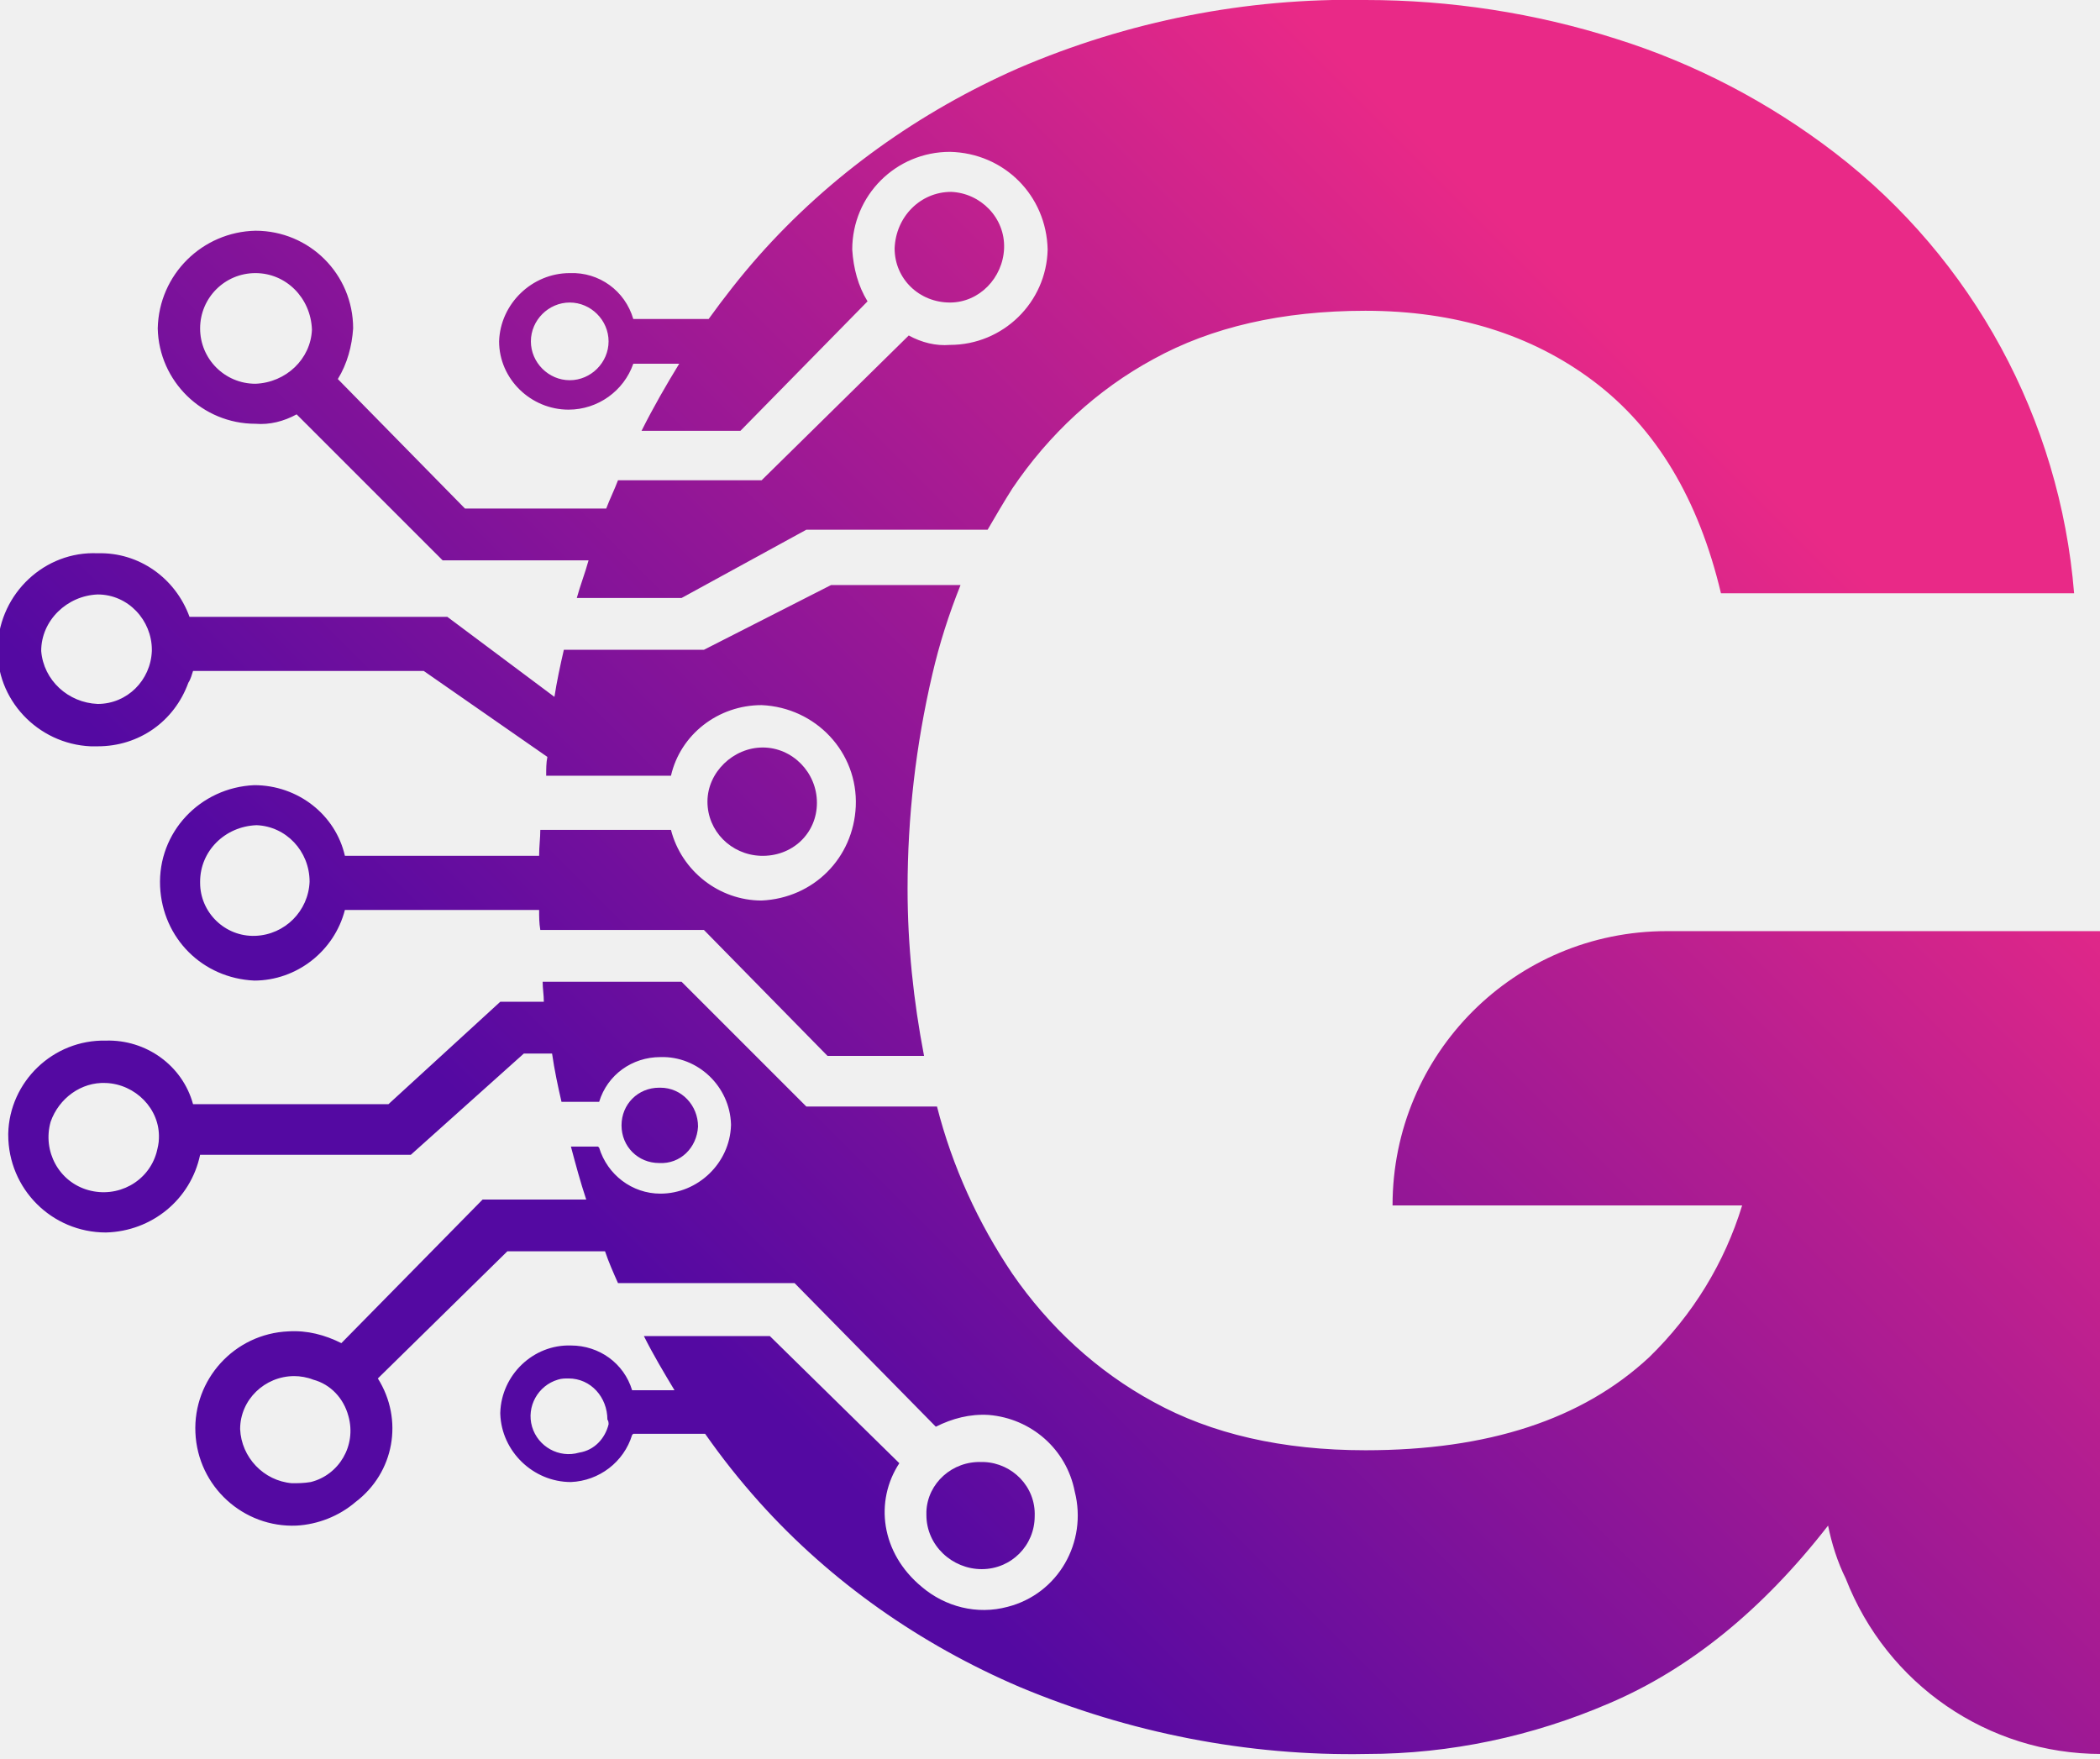
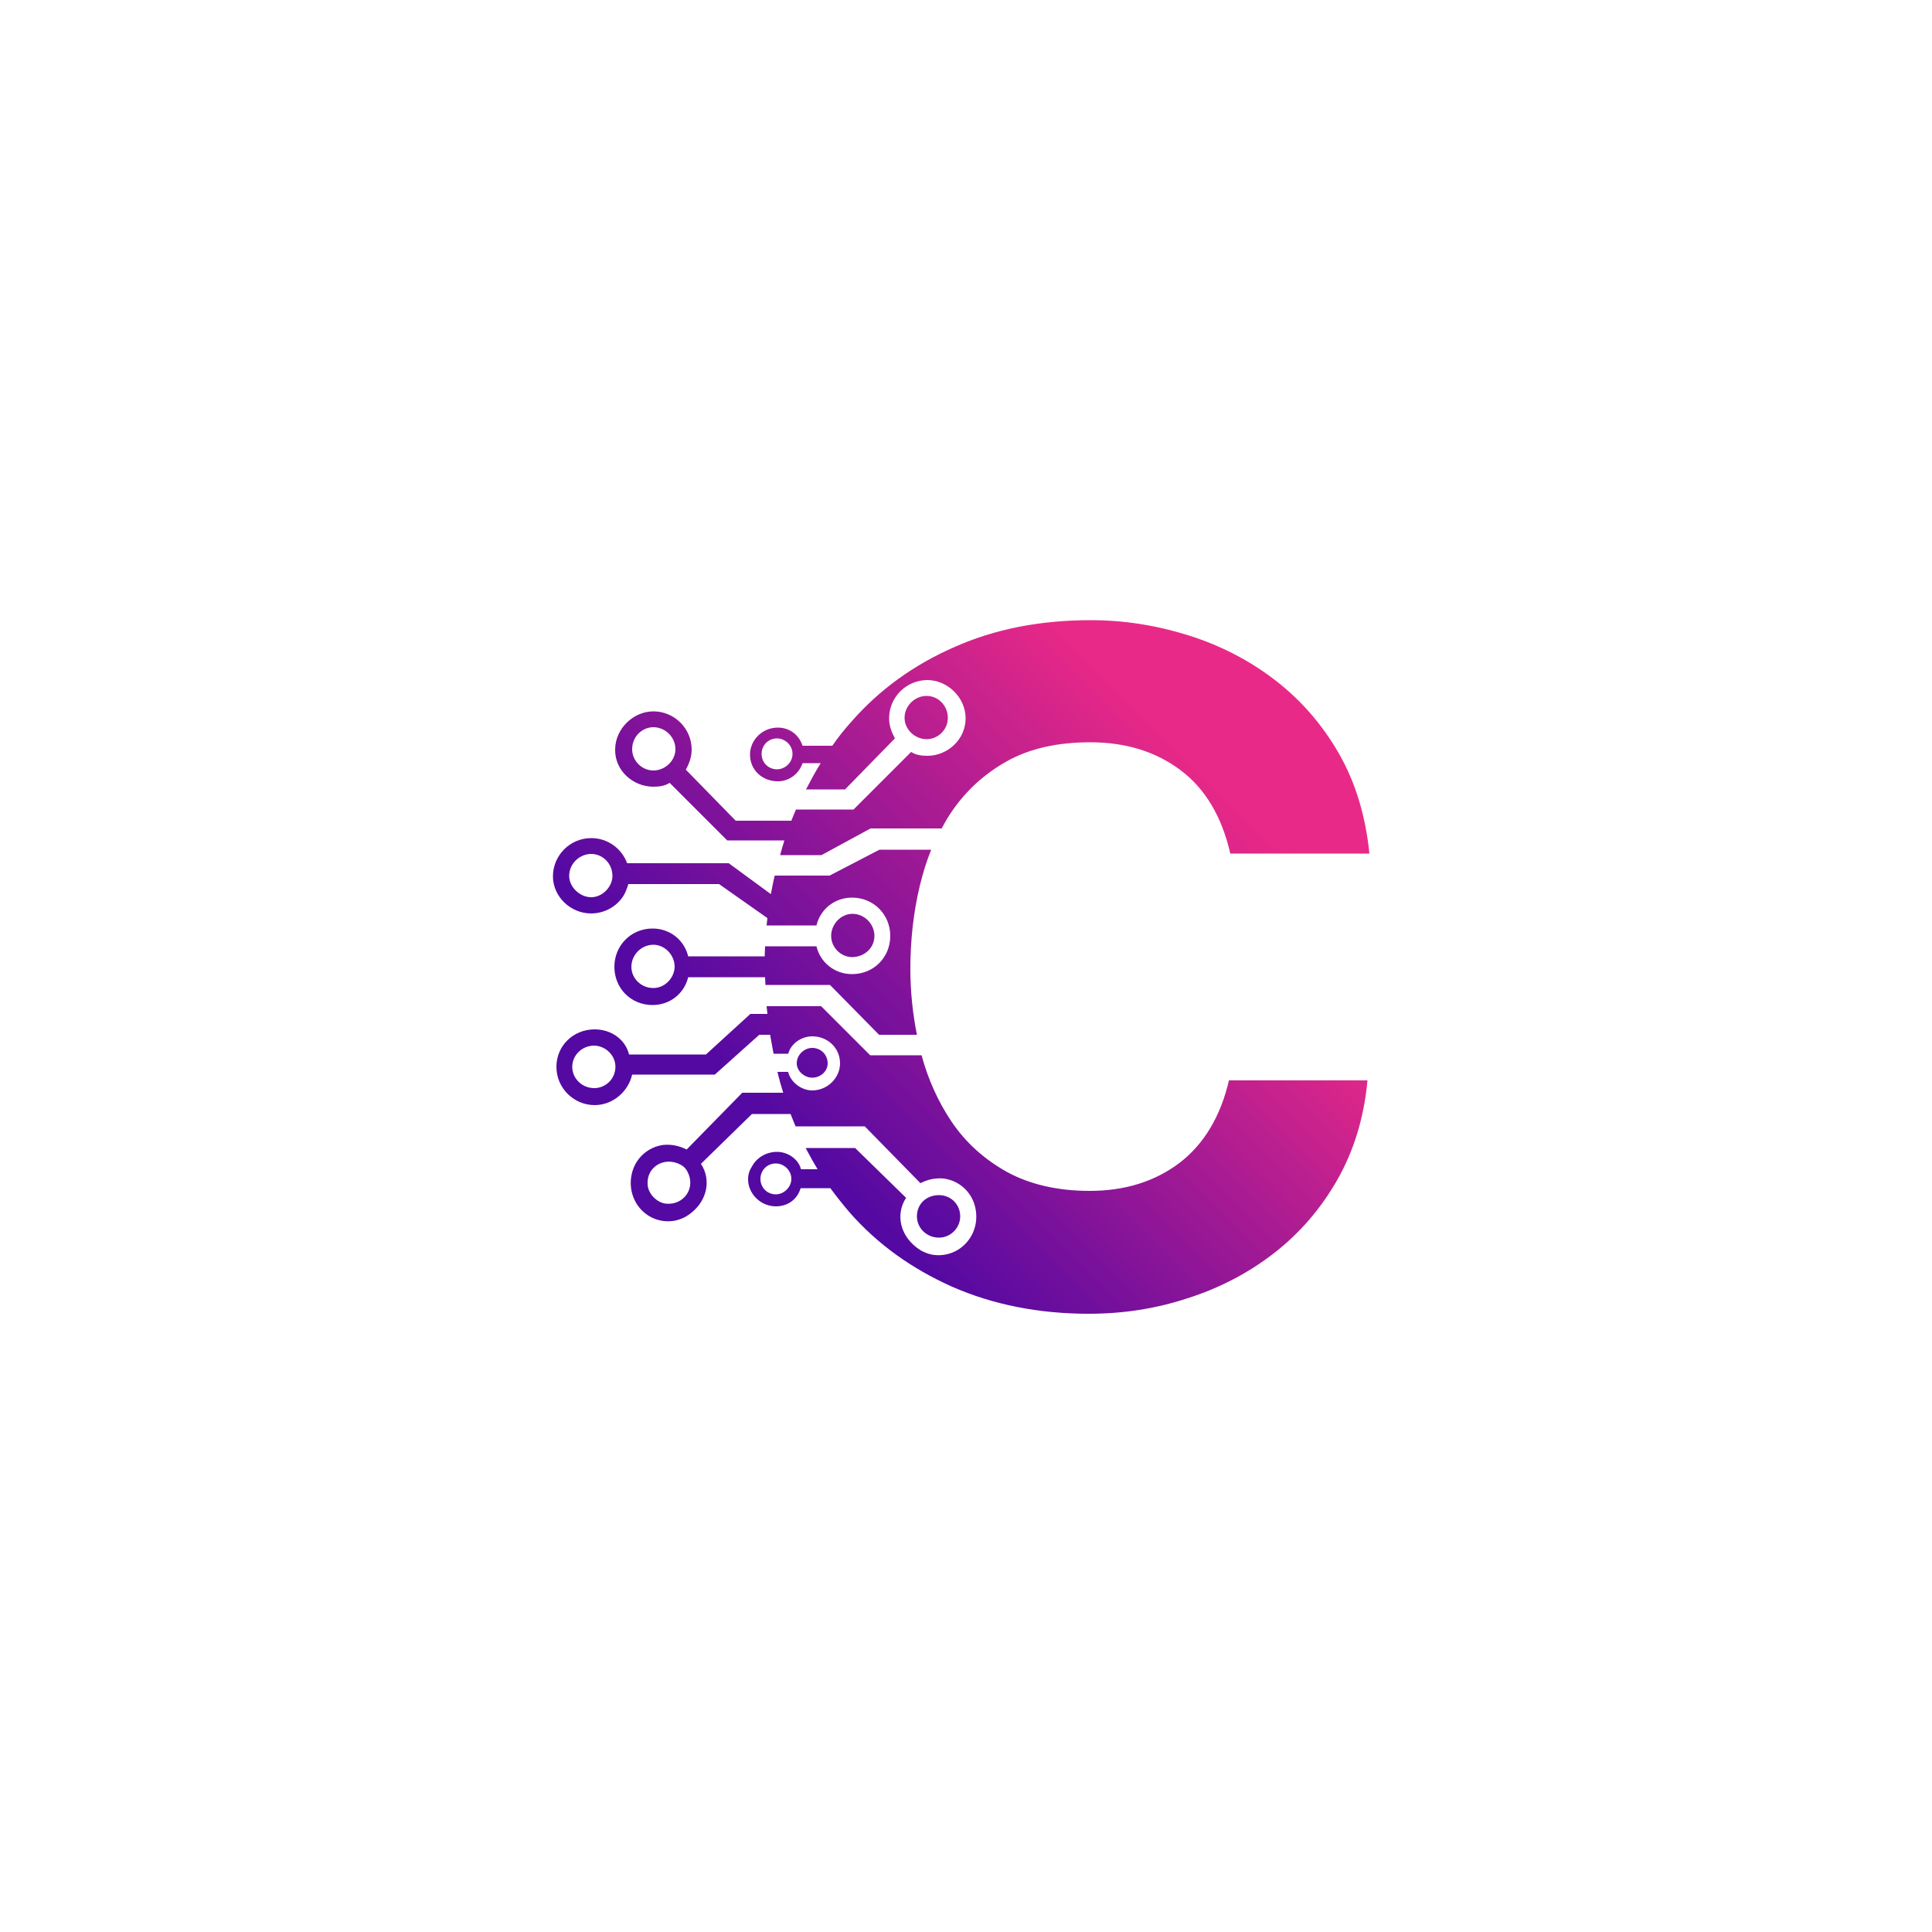
- <svg xmlns="http://www.w3.org/2000/svg" version="1.1" id="Layer_1" x="0px" y="0px" viewBox="0 0 178.4 149.4" style="enable-background:new 0 0 178.4 149.4;" xml:space="preserve">
+ <svg xmlns="http://www.w3.org/2000/svg" version="1.1" id="Layer_1" x="0px" y="0px" viewBox="0 0 500 500" style="enable-background:new 0 0 500 500;" xml:space="preserve">
  <style type="text/css">
- 	.st0{fill:url(#SVGID_1_);}
- 	.st1{fill:url(#SVGID_2_);}
- 	.st2{fill:url(#SVGID_3_);}
- 	.st3{fill:url(#SVGID_4_);}
- 	.st4{fill:url(#SVGID_5_);}
- 	.st5{fill:url(#SVGID_6_);}
- 	.st6{fill:url(#SVGID_7_);}
+ 	.st0{fill:#FFFFFF;}
+ 	.st1{fill:url(#SVGID_1_);}
+ 	.st2{fill:url(#SVGID_2_);}
+ 	.st3{fill:url(#SVGID_3_);}
+ 	.st4{fill:url(#SVGID_4_);}
+ 	.st5{fill:url(#SVGID_5_);}
+ 	.st6{fill:url(#SVGID_6_);}
+ 	.st7{display:none;fill:url(#SVGID_7_);}
+ 	.st8{fill:url(#SVGID_8_);}
</style>
+   <rect x="0" class="st0" width="500" height="500" />
  <g>
-     <g id="Layer_1-2">
-       <linearGradient id="SVGID_1_" gradientUnits="userSpaceOnUse" x1="134.181" y1="153.909" x2="39.021" y2="58.749" gradientTransform="matrix(1 0 0 -1 0 152)">
-         <stop offset="0.14" style="stop-color:#E92987" />
-         <stop offset="0.45" style="stop-color:#B11D91" />
-         <stop offset="1" style="stop-color:#5409A2" />
-       </linearGradient>
-       <path class="st0" d="M21.7,36c1.2,0.1,2.4-0.2,3.5-0.8l12.4,12.4H50c-0.3,1.1-0.7,2.1-1,3.2h8.9L68.5,45h15.4    c0.7-1.2,1.4-2.4,2.1-3.5c3.1-4.6,7.2-8.4,12-11c4.9-2.7,10.9-4.1,18-4.1c7.6,0,14.1,2,19.4,6c5.3,4,8.9,10,10.8,18h30    C175,35.6,167.6,22,155.9,13c-5.6-4.3-11.9-7.6-18.6-9.7C130.4,1.1,123.2,0,116,0c-10.1-0.2-20.2,1.8-29.5,5.8    c-8.4,3.7-16,9.1-22.1,16c-1.5,1.7-2.9,3.5-4.2,5.3h-6.4c-0.7-2.4-2.9-4-5.4-3.9c-3.2,0-5.9,2.6-6,5.8c0,3.2,2.7,5.8,5.9,5.8    c2.5,0,4.7-1.6,5.5-3.9h3.9c-1.1,1.8-2.2,3.7-3.2,5.7h8.4l10.8-11c-0.8-1.3-1.2-2.8-1.3-4.4c0-4.6,3.7-8.3,8.3-8.3    c4.6,0.1,8.2,3.7,8.3,8.3c-0.1,4.5-3.8,8.1-8.3,8.1c-1.2,0.1-2.4-0.2-3.5-0.8L64.7,40.8H52.5c-0.3,0.8-0.7,1.6-1,2.4h-12l-10.8-11    c0.8-1.3,1.2-2.8,1.3-4.3c0-4.6-3.7-8.3-8.3-8.3c-4.5,0.1-8.2,3.7-8.3,8.3C13.5,32.4,17.2,36,21.7,36z M48.4,32.3    c-1.8,0-3.3-1.5-3.3-3.3s1.5-3.3,3.3-3.3c0,0,0,0,0,0c1.8,0,3.3,1.5,3.3,3.3S50.2,32.3,48.4,32.3C48.4,32.3,48.4,32.3,48.4,32.3z     M21.7,23.2c2.6,0,4.7,2.1,4.8,4.8c-0.1,2.5-2.2,4.5-4.8,4.6c-2.6,0-4.7-2.1-4.7-4.7C17,25.3,19.1,23.2,21.7,23.2z" />
-       <linearGradient id="SVGID_2_" gradientUnits="userSpaceOnUse" x1="143.884" y1="144.216" x2="48.714" y2="49.056" gradientTransform="matrix(1 0 0 -1 0 152)">
-         <stop offset="0.14" style="stop-color:#E92987" />
-         <stop offset="0.45" style="stop-color:#B11D91" />
-         <stop offset="1" style="stop-color:#5409A2" />
-       </linearGradient>
-       <path class="st1" d="M59.3,95.7c0-1.8-1.4-3.3-3.2-3.3c0,0,0,0-0.1,0c-1.8,0-3.2,1.4-3.2,3.2c0,1.8,1.4,3.2,3.2,3.2c0,0,0,0,0,0    C57.8,98.9,59.2,97.5,59.3,95.7z" />
-       <linearGradient id="SVGID_3_" gradientUnits="userSpaceOnUse" x1="122.992" y1="165.108" x2="27.822" y2="69.948" gradientTransform="matrix(1 0 0 -1 0 152)">
-         <stop offset="0.14" style="stop-color:#E92987" />
-         <stop offset="0.45" style="stop-color:#B11D91" />
-         <stop offset="1" style="stop-color:#5409A2" />
-       </linearGradient>
-       <path class="st2" d="M8.3,63.4c3.5,0,6.5-2.1,7.7-5.4c0.2-0.3,0.3-0.7,0.4-1H36l10.5,7.3c-0.1,0.5-0.1,1-0.1,1.6H57    c0.8-3.5,4-6,7.7-6c4.6,0.2,8.2,4,8,8.6c-0.2,4.4-3.6,7.8-8,8c-3.6,0-6.8-2.5-7.7-6H45.9c0,0.7-0.1,1.4-0.1,2.2H29.3    c-0.8-3.5-4-6-7.7-6c-4.6,0.2-8.2,4-8,8.6c0.2,4.4,3.6,7.8,8,8c3.6,0,6.8-2.5,7.7-6h16.5c0,0.6,0,1.1,0.1,1.7h13.9l10.5,10.7h8.2    c-0.9-4.7-1.4-9.4-1.4-14.2c0-6.1,0.7-12.2,2.1-18.2c0.6-2.6,1.4-5.1,2.4-7.6H70.6l-10.8,5.5H47.9c-0.3,1.3-0.6,2.7-0.8,4L38,52.4    H16.1c-1.2-3.3-4.3-5.5-7.8-5.4c-4.5-0.2-8.3,3.4-8.5,7.9s3.4,8.3,7.9,8.5C7.9,63.4,8.1,63.4,8.3,63.4L8.3,63.4z M21.7,79.5    c-2.6,0.1-4.7-2-4.7-4.5c0,0,0,0,0-0.1c0-2.6,2.1-4.7,4.8-4.8c2.5,0.1,4.5,2.2,4.5,4.8C26.2,77.4,24.2,79.4,21.7,79.5z M8.3,50.5    c2.6,0,4.6,2.2,4.6,4.7c0,0,0,0,0,0.1c-0.1,2.5-2.1,4.5-4.6,4.5c-2.5-0.1-4.6-2-4.8-4.5C3.5,52.7,5.7,50.6,8.3,50.5z" />
-       <linearGradient id="SVGID_4_" gradientUnits="userSpaceOnUse" x1="134.51" y1="153.59" x2="39.35" y2="58.42" gradientTransform="matrix(1 0 0 -1 0 152)">
-         <stop offset="0.14" style="stop-color:#E92987" />
-         <stop offset="0.45" style="stop-color:#B11D91" />
-         <stop offset="1" style="stop-color:#5409A2" />
-       </linearGradient>
-       <path class="st3" d="M69.4,68.2c0-2.6-2.1-4.7-4.6-4.7s-4.7,2.1-4.7,4.6c0,0,0,0,0,0c0,2.5,2,4.5,4.5,4.6    C67.3,72.8,69.4,70.8,69.4,68.2C69.4,68.2,69.4,68.2,69.4,68.2z" />
-       <linearGradient id="SVGID_5_" gradientUnits="userSpaceOnUse" x1="118.908" y1="169.192" x2="23.748" y2="74.022" gradientTransform="matrix(1 0 0 -1 0 152)">
-         <stop offset="0.14" style="stop-color:#E92987" />
-         <stop offset="0.45" style="stop-color:#B11D91" />
-         <stop offset="1" style="stop-color:#5409A2" />
-       </linearGradient>
-       <path class="st4" d="M80.7,25.7c2.5,0,4.5-2.1,4.6-4.6c0.1-2.6-2-4.7-4.5-4.8c0,0,0,0,0,0c-2.6,0-4.7,2.1-4.8,4.8    C76,23.7,78.1,25.7,80.7,25.7z" />
-       <linearGradient id="SVGID_6_" gradientUnits="userSpaceOnUse" x1="174.047" y1="114.053" x2="78.887" y2="18.883" gradientTransform="matrix(1 0 0 -1 0 152)">
-         <stop offset="0.14" style="stop-color:#E92987" />
-         <stop offset="0.45" style="stop-color:#B11D91" />
-         <stop offset="1" style="stop-color:#5409A2" />
-       </linearGradient>
-       <path class="st5" d="M87.9,128.8c0.1-2.5-1.9-4.5-4.3-4.6c-0.1,0-0.1,0-0.2,0c-2.5-0.1-4.6,1.8-4.7,4.2c0,0.1,0,0.2,0,0.3    c0,2.6,2.2,4.6,4.7,4.6c0,0,0,0,0,0C85.9,133.3,87.9,131.3,87.9,128.8z" />
-       <linearGradient id="SVGID_7_" gradientUnits="userSpaceOnUse" x1="173.459" y1="114.631" x2="78.299" y2="19.471" gradientTransform="matrix(1 0 0 -1 0 152)">
-         <stop offset="0.14" style="stop-color:#E92987" />
-         <stop offset="0.45" style="stop-color:#B11D91" />
-         <stop offset="1" style="stop-color:#5409A2" />
-       </linearGradient>
-       <path class="st6" d="M141.6,79.1c-12.9,0-23.3,10.4-23.3,23.3H148c-1.5,4.9-4.2,9.3-7.9,12.9c-5.7,5.3-13.7,7.9-24.1,7.9    c-7.1,0-13.1-1.4-18-4.1c-4.8-2.6-8.9-6.4-12-10.9c-2.9-4.3-5.1-9.1-6.4-14.2H68.5L57.9,83.4H46.1c0,0.6,0.1,1.1,0.1,1.7h-3.7    L33,93.8H16.4c-0.9-3.3-4-5.5-7.4-5.4c-4.5-0.1-8.2,3.5-8.3,7.9c0,0,0,0.1,0,0.1c0,4.6,3.7,8.3,8.3,8.3c3.9-0.1,7.2-2.8,8-6.6    h17.9l9.6-8.6h2.4c0.2,1.4,0.5,2.8,0.8,4.1h3.2l0,0c0.7-2.3,2.8-3.8,5.2-3.8c3.2-0.1,5.9,2.5,6,5.7c0,0,0,0.1,0,0.1    c-0.1,3.2-2.8,5.8-6,5.8c-2.4,0-4.5-1.6-5.2-3.9l-0.1-0.1h-2.3c0.4,1.5,0.8,3,1.3,4.5h-8.8l-12,12.2c-1.4-0.7-2.9-1.1-4.5-1    c-4.6,0.2-8.1,4.1-7.9,8.6c0.2,4.6,4.1,8.1,8.6,7.9c1.8-0.1,3.6-0.8,5-2c3.3-2.5,4.1-7,1.9-10.5l11-10.8h8.3    c0.3,0.9,0.7,1.8,1.1,2.7h15l12,12.2c1.4-0.7,2.9-1.1,4.5-1c3.6,0.3,6.6,2.9,7.3,6.5c1.1,4.3-1.4,8.7-5.7,9.8    c-2.6,0.7-5.3,0-7.3-1.7c-3.5-2.9-4-7.3-1.9-10.5l-11-10.8H54.7c0.8,1.6,1.7,3.1,2.6,4.6h-3.6l0,0c-0.7-2.3-2.8-3.8-5.2-3.8    c-3.2-0.1-5.9,2.5-6,5.7c0,0,0,0.1,0,0.1c0.1,3.2,2.8,5.8,6,5.8c2.4-0.1,4.5-1.7,5.2-4c0,0,0.1-0.1,0.1-0.1h6.1    c1.4,2,2.9,3.9,4.6,5.8c6.1,6.8,13.7,12.1,22.1,15.7c9.3,3.9,19.4,5.9,29.5,5.7c7.1,0,14.1-1.5,20.6-4.3c6.8-2.9,13-7.9,18.6-15.1    c0.3,1.5,0.8,3.1,1.5,4.5c3.5,9,12.1,14.9,21.7,14.9V79.1H141.6z M13.3,97.9c-0.7,2.5-3.3,3.9-5.8,3.2c-2.5-0.7-3.9-3.3-3.2-5.8    C5,93.3,6.9,91.9,9,92c2.5,0.1,4.6,2.2,4.5,4.7C13.5,97.1,13.4,97.5,13.3,97.9z M24.8,126c-2.4-0.2-4.3-2.2-4.4-4.6    c0-2.5,2.1-4.5,4.6-4.5c0.5,0,1.1,0.1,1.6,0.3c1.5,0.4,2.6,1.6,3,3.1c0.7,2.5-0.8,5-3.2,5.6C25.8,126,25.3,126,24.8,126z     M51.7,121c-0.3,1.2-1.2,2.2-2.5,2.4c-1.7,0.5-3.5-0.5-4-2.2c-0.5-1.7,0.5-3.5,2.2-4c0.3-0.1,0.6-0.1,0.9-0.1    c1.9,0,3.3,1.6,3.3,3.5C51.7,120.7,51.7,120.9,51.7,121z" />
-     </g>
+     <linearGradient id="SVGID_1_" gradientUnits="userSpaceOnUse" x1="303.957" y1="158.137" x2="189.855" y2="272.24">
+       <stop offset="0.14" style="stop-color:#E92987" />
+       <stop offset="0.454" style="stop-color:#B11D91" />
+       <stop offset="1" style="stop-color:#5409A2" />
+     </linearGradient>
+     <path class="st1" d="M169.1,203.6c1.5,0,3-0.2,4.2-1l14.9,14.9H203c-0.4,1.3-0.8,2.6-1.1,3.8h10.7l12.7-6.9h18.4   c0.8-1.5,1.6-2.9,2.5-4.2c3.7-5.5,8.5-9.9,14.4-13.2c5.9-3.3,13.1-4.9,21.6-4.9c9.1,0,16.9,2.4,23.3,7.2c6.4,4.8,10.7,12,12.9,21.6   h36c-1-9.8-3.6-18.4-7.9-25.9c-4.3-7.5-9.8-13.8-16.4-18.9c-6.6-5.1-14.1-9-22.3-11.6c-8.2-2.6-16.7-4-25.5-4   c-13.1,0-24.9,2.3-35.4,7c-10.5,4.6-19.3,11-26.5,19.2c-1.8,2-3.5,4.1-5,6.3h-7.7c-1-3-3.5-4.7-6.4-4.7c-4,0-7.2,3.2-7.2,7   c0,4,3.2,6.9,7.2,6.9c3,0,5.5-2,6.4-4.7h4.7c-1.4,2.2-2.6,4.5-3.8,6.8h10.1l12.9-13.2c-0.8-1.5-1.5-3.2-1.5-5.2   c0-5.5,4.5-9.9,9.9-9.9c5.2,0,9.9,4.5,9.9,9.9c0,5.5-4.7,9.7-9.9,9.7c-1.5,0-3-0.2-4.2-1l-14.9,14.9H206c-0.4,0.9-0.8,1.9-1.2,2.9   h-14.4l-12.9-13.2c0.8-1.5,1.5-3.2,1.5-5.2c0-5.5-4.5-9.9-9.9-9.9c-5.2,0-9.9,4.5-9.9,9.9C159.1,199.4,163.8,203.6,169.1,203.6z    M201.1,199.1c-2.2,0-4-1.7-4-4c0-2.2,1.7-4,4-4c2,0,4,1.7,4,4C205.1,197.4,203.1,199.1,201.1,199.1z M169.1,188.2   c3,0,5.7,2.5,5.7,5.7c0,3-2.7,5.5-5.7,5.5c-3,0-5.5-2.5-5.5-5.5C163.6,190.7,166.1,188.2,169.1,188.2z" />
+     <linearGradient id="SVGID_2_" gradientUnits="userSpaceOnUse" x1="315.581" y1="169.761" x2="201.479" y2="283.863">
+       <stop offset="0.14" style="stop-color:#E92987" />
+       <stop offset="0.454" style="stop-color:#B11D91" />
+       <stop offset="1" style="stop-color:#5409A2" />
+     </linearGradient>
+     <path class="st2" d="M214.2,275.2c0-2.2-1.7-4-4-4c-2,0-4,1.7-4,4c0,2,2,3.7,4,3.7C212.4,278.9,214.2,277.2,214.2,275.2z" />
+     <linearGradient id="SVGID_3_" gradientUnits="userSpaceOnUse" x1="290.617" y1="144.798" x2="176.515" y2="258.9">
+       <stop offset="0.14" style="stop-color:#E92987" />
+       <stop offset="0.454" style="stop-color:#B11D91" />
+       <stop offset="1" style="stop-color:#5409A2" />
+     </linearGradient>
+     <path class="st3" d="M153,236.4c4.2,0,8-2.7,9.2-6.4c0.2-0.4,0.3-0.8,0.4-1.2h23.5l12.5,8.8c-0.1,0.6-0.1,1.3-0.2,1.9h12.9   c1-4.2,4.7-7.2,9.2-7.2c5.7,0,9.9,4.5,9.9,9.9c0,5.5-4.2,9.9-9.9,9.9c-4.5,0-8.2-3-9.2-7.2h-13.3c0,0.9-0.1,1.7-0.1,2.6h-19.8   c-1-4.2-4.7-7.2-9.2-7.2c-5.7,0-9.9,4.5-9.9,9.9c0,5.5,4.2,9.9,9.9,9.9c4.5,0,8.2-3,9.2-7.2H198c0,0.7,0.1,1.3,0.1,2h16.7   l12.7,12.9h9.8c-1.1-5.5-1.7-11.2-1.7-17c0-7.5,0.8-14.8,2.5-21.8c0.8-3.2,1.7-6.2,2.9-9.1h-13.4l-12.9,6.7h-14.2   c-0.4,1.6-0.7,3.2-1,4.8l-10.9-8h-26.3c-1.4-3.8-5-6.5-9.3-6.5c-5.5,0-9.9,4.5-9.9,9.9C143.1,232,147.6,236.4,153,236.4z    M169.1,255.7c-3.2,0-5.7-2.5-5.7-5.5c0-3,2.5-5.7,5.7-5.7c3,0,5.5,2.7,5.5,5.7C174.5,253.2,172,255.7,169.1,255.7z M153,221   c3,0,5.5,2.5,5.5,5.7c0,2.7-2.5,5.5-5.5,5.5c-3,0-5.7-2.7-5.7-5.5C147.3,223.5,150,221,153,221z" />
+     <linearGradient id="SVGID_4_" gradientUnits="userSpaceOnUse" x1="304.338" y1="158.519" x2="190.236" y2="272.621">
+       <stop offset="0.14" style="stop-color:#E92987" />
+       <stop offset="0.454" style="stop-color:#B11D91" />
+       <stop offset="1" style="stop-color:#5409A2" />
+     </linearGradient>
+     <path class="st4" d="M226.3,242.2c0-3-2.5-5.7-5.7-5.7c-3,0-5.5,2.7-5.5,5.7c0,3,2.5,5.5,5.5,5.5   C223.9,247.6,226.3,245.2,226.3,242.2z" />
+     <linearGradient id="SVGID_5_" gradientUnits="userSpaceOnUse" x1="285.646" y1="139.826" x2="171.543" y2="253.928">
+       <stop offset="0.14" style="stop-color:#E92987" />
+       <stop offset="0.454" style="stop-color:#B11D91" />
+       <stop offset="1" style="stop-color:#5409A2" />
+     </linearGradient>
+     <path class="st5" d="M239.8,191.3c3,0,5.5-2.5,5.5-5.5c0-3.2-2.5-5.7-5.5-5.7c-3,0-5.7,2.5-5.7,5.7   C234.1,188.8,236.8,191.3,239.8,191.3z" />
+     <linearGradient id="SVGID_6_" gradientUnits="userSpaceOnUse" x1="351.753" y1="205.94" x2="237.651" y2="320.042">
+       <stop offset="0.14" style="stop-color:#E92987" />
+       <stop offset="0.454" style="stop-color:#B11D91" />
+       <stop offset="1" style="stop-color:#5409A2" />
+     </linearGradient>
+     <path class="st6" d="M248.5,314.8c0-3.2-2.5-5.5-5.5-5.5c-3.2,0-5.7,2.2-5.7,5.5c0,3,2.5,5.5,5.7,5.5   C246,320.3,248.5,317.8,248.5,314.8z" />
+     <linearGradient id="SVGID_7_" gradientUnits="userSpaceOnUse" x1="351.054" y1="205.235" x2="236.952" y2="319.337">
+       <stop offset="0.14" style="stop-color:#E92987" />
+       <stop offset="0.454" style="stop-color:#B11D91" />
+       <stop offset="1" style="stop-color:#5409A2" />
+     </linearGradient>
+     <path class="st7" d="M312.9,255.3c-15.4,0-27.9,12.5-27.9,27.9v0h35.6c-2,6.3-5.2,11.4-9.5,15.4c-6.8,6.3-16.4,9.5-28.9,9.5   c-8.5,0-15.7-1.6-21.6-4.9c-5.9-3.3-10.7-7.6-14.4-13.1c-3.4-5.1-6-10.8-7.7-17.1h-13.3l-12.7-12.7h-14.1c0.1,0.7,0.1,1.3,0.2,2   h-4.4l-11.5,10.5h-19.9c-1-4-4.7-6.5-8.9-6.5c-5.5,0-9.9,4.2-9.9,9.7c0,5.5,4.5,9.9,9.9,9.9c4.7,0,8.7-3.5,9.7-7.9h21.4l11.5-10.3   h2.8c0.3,1.7,0.6,3.3,0.9,4.9l3.8,0c0,0,0,0,0,0c0.7-2.7,3.5-4.5,6.2-4.5c4,0,7.2,3,7.2,7c0,3.7-3.2,7-7.2,7c-2.7,0-5.5-2-6.2-4.7   c0,0-0.1-0.1-0.1-0.1h-2.7c0.5,1.8,1,3.6,1.5,5.4h-10.6l-14.4,14.7c-1.7-0.8-3.3-1.4-5.4-1.2c-4.3,0.3-8,3.6-8.8,7.8   c-1.2,6.4,3.3,12,9.5,12c2.3,0,4.4-0.9,6.2-2.4c4.2-3.5,4.8-8.7,2.2-12.5l13.2-12.9h10c0.4,1.1,0.9,2.2,1.3,3.2h17.9l14.4,14.7   c1.7-0.8,3.3-1.4,5.4-1.2c4.3,0.3,8,3.6,8.8,7.8c1.2,6.4-3.3,12-9.5,12c-2.3,0-4.4-0.9-6.2-2.4c-4.2-3.5-4.8-8.7-2.3-12.5   l-13.2-12.9h-12.8c1,1.9,2,3.7,3.1,5.5l-4.3,0c0,0,0,0,0,0c-0.7-2.7-3.5-4.5-6.2-4.5c-4,0-7.2,3-7.2,7c0,3.7,3.2,7,7.2,7   c2.7,0,5.5-2,6.2-4.7c0,0,0.1-0.1,0.1-0.1h7.3c1.7,2.4,3.6,4.7,5.5,6.9c7.2,8,16,14.3,26.5,18.8c10.5,4.6,22.3,6.8,35.4,6.8   c8.3,0,16.5-1.7,24.7-5.2c8.2-3.4,15.6-9.5,22.3-18.1c0.4,1.9,1,3.7,1.8,5.4c4,10.5,14.2,17.9,26.1,17.9v-3.8v-52.5v-15.7v-0.4   v-11.8H312.9z M159,277.9c-0.7,2.2-2.9,3.8-5.2,3.8c-3.2,0-5.7-2.5-5.7-5.5c0-3,2.5-5.5,5.7-5.5C157.4,270.7,160.2,274.2,159,277.9   z M172.8,311.5c-2.8-0.1-5.3-2.7-5.3-5.5c0-3.8,3.6-6.2,7.3-5.1c1.7,0.5,3.1,1.9,3.6,3.7C179.5,308.3,176.7,311.7,172.8,311.5z    M205,305.6c-0.3,1.5-1.5,2.6-3,2.9c-2.7,0.6-4.9-1.4-4.9-3.6c0-2.2,1.7-4,4-4C203.3,300.9,205.5,303,205,305.6z" />
+     <linearGradient id="SVGID_8_" gradientUnits="userSpaceOnUse" x1="324.729" y1="210.641" x2="222.994" y2="312.376">
+       <stop offset="0.14" style="stop-color:#E92987" />
+       <stop offset="0.454" style="stop-color:#B11D91" />
+       <stop offset="1" style="stop-color:#5409A2" />
+     </linearGradient>
+     <path class="st8" d="M318.1,279.4c-2.2,9.6-6.6,16.8-12.9,21.6c-6.4,4.8-14.1,7.2-23.2,7.2c-8.4,0-15.5-1.7-21.4-4.9   c-5.9-3.3-10.7-7.6-14.4-13.1c-3.4-5.1-6-10.8-7.7-17.1h-13.3l-12.7-12.7h-14.1c0.1,0.7,0.1,1.3,0.2,2h-4.4l-11.5,10.5h-19.9   c-1-4-4.7-6.5-8.9-6.5c-5.5,0-9.9,4.2-9.9,9.7c0,5.5,4.5,9.9,9.9,9.9c4.7,0,8.7-3.5,9.7-7.9h21.4l11.5-10.3h2.8   c0.3,1.7,0.6,3.3,0.9,4.9l3.8,0c0,0,0,0,0,0c0.7-2.7,3.5-4.5,6.2-4.5c4,0,7.2,3,7.2,7c0,3.7-3.2,7-7.2,7c-2.7,0-5.5-2-6.2-4.7   c0,0-0.1-0.1-0.1-0.1h-2.7c0.1,0.5,0.3,1.1,0.4,1.6l0,0c0.1,0.3,0.2,0.5,0.2,0.8c0.3,1,0.6,2,0.9,3l-0.3,0h-10.3l-14.4,14.7   c-1.8-0.9-3.7-1.4-6-1.2c-3.9,0.5-7.1,3.3-8.1,7.1c-1.9,7.2,3.9,13.8,11.1,12.5c1-0.2,2-0.6,2.9-1.1c5.5-3.4,6.6-9.4,3.8-13.6   l13.2-12.9h10c0.4,1.1,0.9,2.2,1.3,3.2h17.9l14.4,14.7c1.8-0.9,3.7-1.4,6-1.2c3.9,0.5,7.1,3.3,8.1,7.1c1.9,7.2-3.9,13.8-11.1,12.6   c-1-0.2-2-0.6-2.9-1.1c-5.5-3.4-6.6-9.4-3.8-13.6l-13.2-12.9h-12.8c1,1.9,2,3.7,3.1,5.5l-4.3,0c0,0,0,0,0,0   c-0.7-2.7-3.5-4.5-6.2-4.5c-2.8,0-5.3,1.5-6.5,3.8c-0.6,0.9-1,2-1,3.3c0,3.7,3.2,7,7.2,7c3,0,5.5-1.7,6.4-4.7h7.7   c1.6,2.2,3.3,4.3,5,6.3c7.2,8.2,16,14.5,26.5,19.2c10.5,4.6,22.3,7,35.4,7c8.8,0,17.3-1.3,25.5-4c8.2-2.6,15.7-6.5,22.3-11.6   c6.6-5.1,12.1-11.4,16.4-18.9c4.3-7.5,7-16.1,7.9-25.9H318.1z M159,277.8c-0.7,2.2-2.8,3.8-5.2,3.8c-3.2,0-5.7-2.5-5.7-5.5   c0-3,2.5-5.5,5.7-5.5C157.3,270.7,160.2,274.1,159,277.8z M176.1,301.4c0.8,0.4,1.4,1,1.8,1.8c2.3,4.3-1,8.8-5.6,8.3   c-2.4-0.3-4.6-2.6-4.7-5C167.3,302,171.9,299.2,176.1,301.4z M200.8,309.1c-2.2,0-4-1.7-4-4c0-2.2,1.7-4,4-4c2,0,4,1.7,4,4   C204.8,307.3,202.8,309.1,200.8,309.1z" />
  </g>
</svg>
